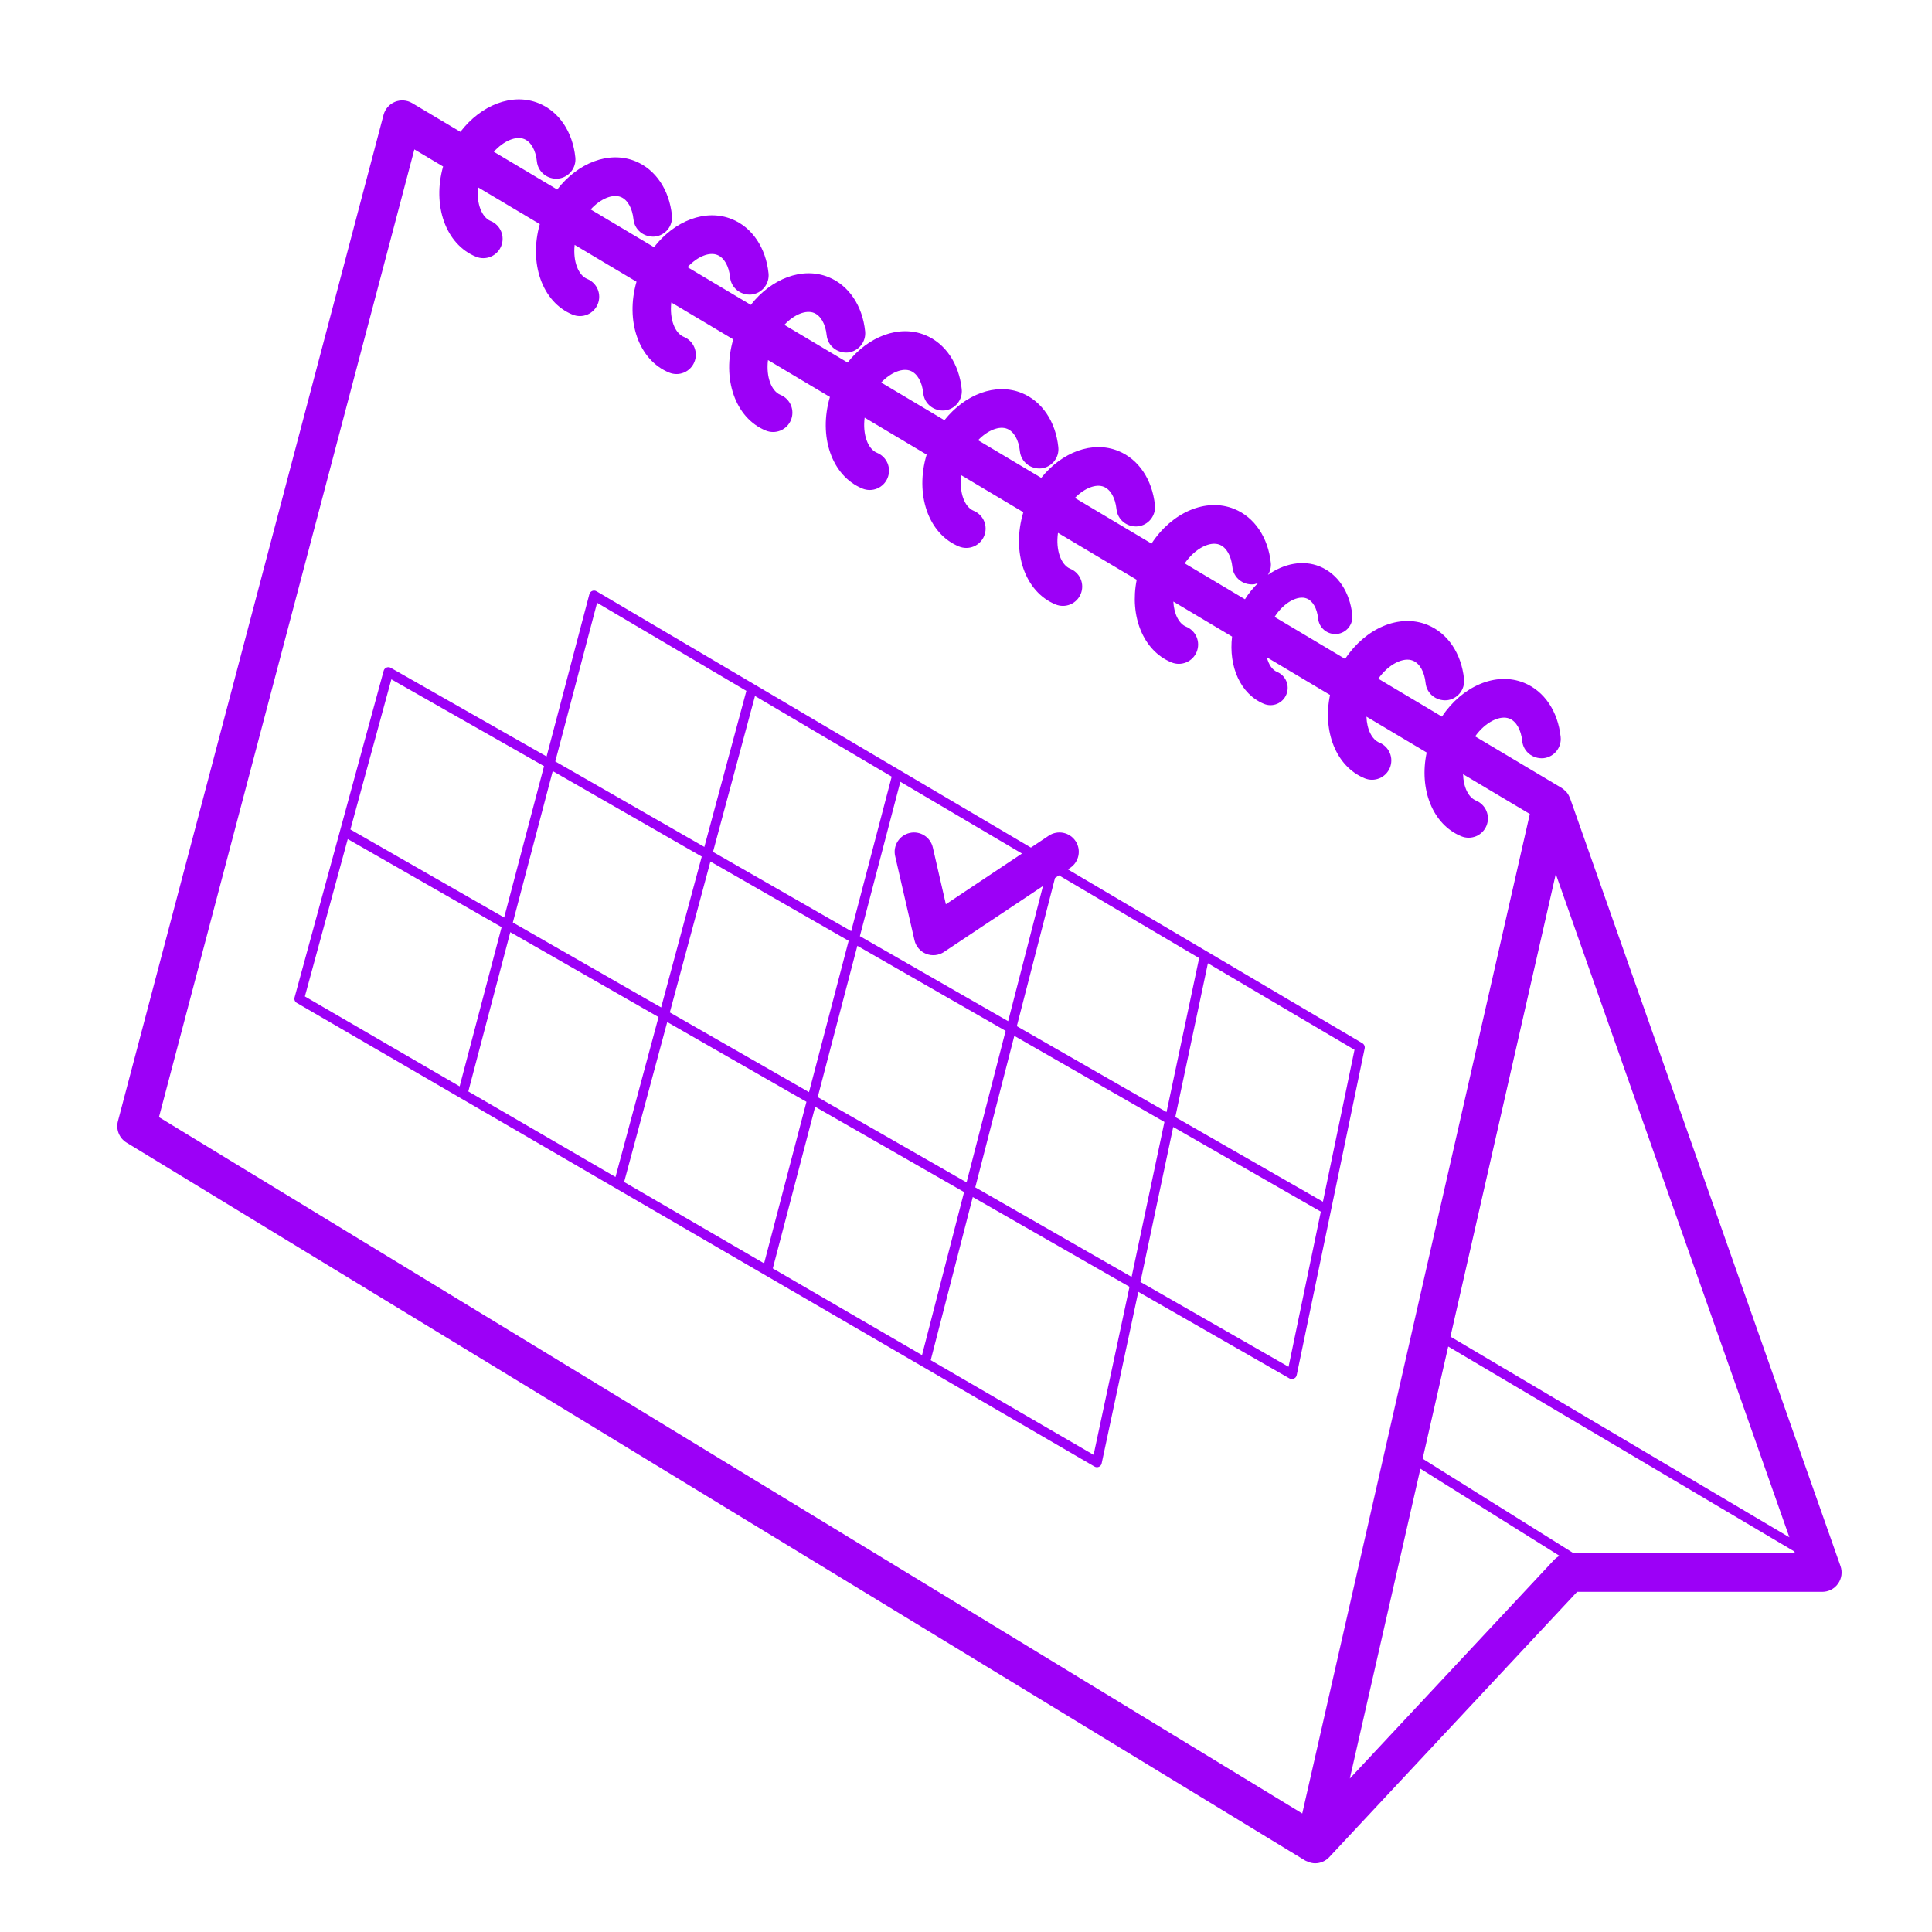
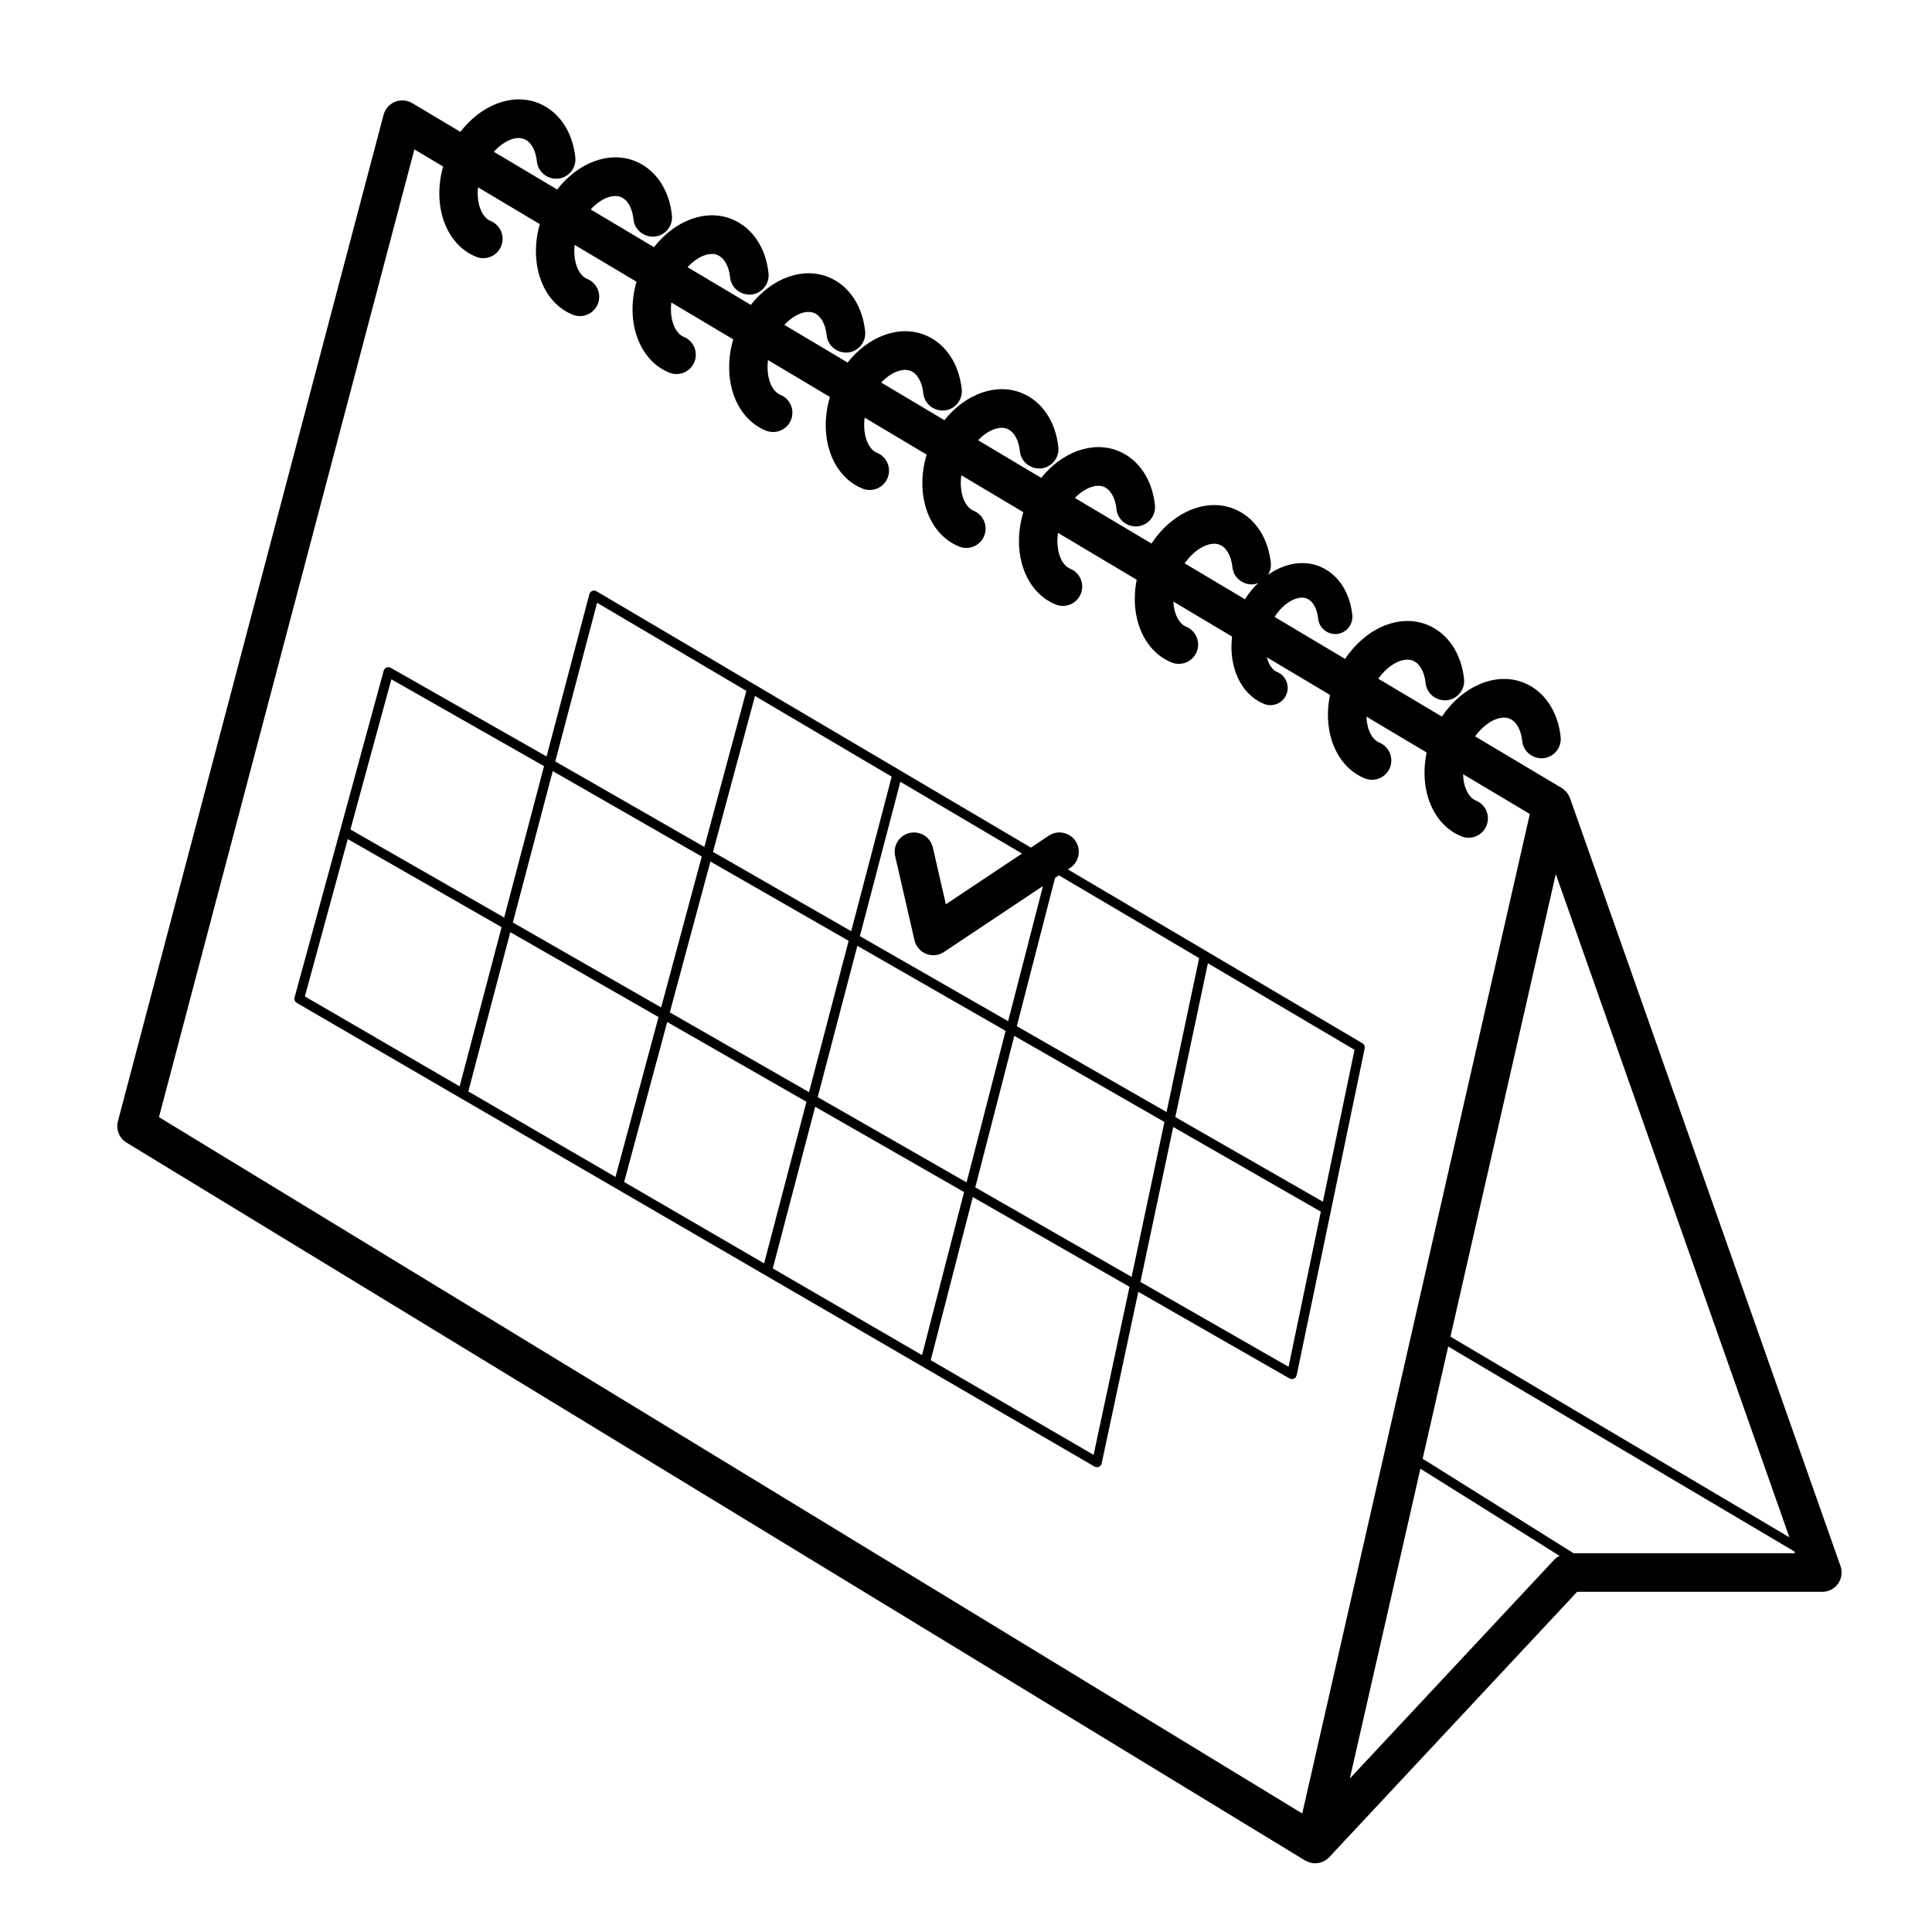
<svg xmlns="http://www.w3.org/2000/svg" height="100" width="100" viewBox="0 0 100 100">
-   <g fill="#9c00f7">
+   <g fill="#000001">
    <path d="M55.272 45l.121-.08a1 1 0 0 0-1.11-1.664l-.923.616-22.486-13.269a.25.25 0 0 0-.369.152l-2.214 8.4-8.067-4.589a.243.243 0 0 0-.22-.013.249.249 0 0 0-.145.165l-4.612 16.91c-.03.11.017.225.115.282l41.29 23.999a.252.252 0 0 0 .227.013.248.248 0 0 0 .143-.177l1.896-8.88 7.828 4.484a.242.242 0 0 0 .121.033h.004c.009 0 .017-.006.026-.007.026-.003.052-.003.076-.015.003-.001.002-.005.005-.006a.241.241 0 0 0 .11-.098c.007-.014 0-.03.005-.045.004-.012.02-.015.023-.028l3.52-16.92a.249.249 0 0 0-.118-.265L55.272 45zm-.664.443l.203-.135 7.257 4.283-1.688 7.968-7.75-4.445 1.978-7.67zm-1.71-1.263l-3.94 2.625-.675-2.94a1 1 0 0 0-1.95.447l1 4.352a.998.998 0 0 0 1.53.608l5.122-3.413-1.804 6.997-7.674-4.401 2.095-7.99 6.296 3.715zm-8.522 4.775l7.675 4.402L50.03 61.2l-7.706-4.413 2.052-7.83zm-2.502 7.573l-7.205-4.126 2.102-7.809 7.155 4.104-2.052 7.831zm4.28-16.328l-2.096 7.997-7.153-4.103 2.173-8.07 7.075 4.176zm-15.25-9l7.728 4.56-2.175 8.077-7.716-4.425 2.164-8.211zm-2.294 8.712l7.713 4.424-2.103 7.809-7.675-4.396 2.065-7.837zm-8.354-4.751l7.903 4.495-2.064 7.835-7.958-4.558 2.12-7.772zM15.78 51.575L18 43.43l7.963 4.56-2.172 8.24-8.011-4.656zm8.46 4.917l2.173-8.243 7.673 4.394-2.228 8.277-7.618-4.428zm8.065 4.688l2.23-8.28 7.207 4.129-2.192 8.362-7.245-4.211zM40 65.652l2.193-8.366 7.708 4.415-2.177 8.44L40 65.653zm16.605 9.651l-8.431-4.9 2.177-8.444 8.112 4.646-1.858 8.698zm1.967-9.211l-8.092-4.635 2.021-7.841 7.77 4.456-1.699 8.02zm8.124 4.653l-7.668-4.392 1.698-8.02 7.64 4.382-1.67 8.03zm1.778-8.544l-7.64-4.381 1.687-7.962 7.589 4.479-1.636 7.864z" />
    <path d="M95.264 81.061l-14-39.749c-.003-.01-.011-.016-.015-.025a.993.993 0 0 0-.184-.308c-.013-.014-.03-.023-.044-.036a.984.984 0 0 0-.189-.158l-4.48-2.67c.542-.757 1.3-1.114 1.78-.919.351.144.597.576.657 1.158.057.547.54.935 1.098.891.55-.057.949-.549.892-1.099-.139-1.327-.845-2.374-1.889-2.801-1.464-.599-3.207.176-4.257 1.746l-3.292-1.961c.543-.768 1.31-1.13 1.791-.934.351.144.597.576.657 1.158.057.547.542.934 1.098.891.55-.057.949-.549.892-1.099-.139-1.327-.845-2.374-1.889-2.801-1.469-.6-3.22.18-4.267 1.761l-3.65-2.175c.486-.766 1.22-1.134 1.67-.95.312.128.53.516.583 1.036.05.491.483.842.977.798a.895.895 0 0 0 .792-.983c-.123-1.189-.75-2.126-1.679-2.509-.87-.358-1.852-.155-2.688.431a.98.98 0 0 0 .151-.608c-.139-1.327-.845-2.374-1.889-2.801-1.477-.605-3.243.19-4.288 1.79l-3.966-2.362c.502-.516 1.097-.739 1.496-.577.351.144.597.576.657 1.158.057.548.54.938 1.098.891.55-.057.949-.549.892-1.099-.139-1.327-.845-2.374-1.889-2.801-1.347-.552-2.933.063-3.996 1.39l-3.27-1.949c.505-.525 1.107-.754 1.508-.59.351.144.597.576.657 1.158.056.547.542.937 1.098.891.55-.057.949-.549.892-1.099-.139-1.327-.845-2.374-1.889-2.801-1.352-.553-2.944.069-4.007 1.404L45.61 19.8c.507-.533 1.115-.767 1.522-.603.351.144.597.576.657 1.158.056.547.543.936 1.098.891.55-.057.949-.549.892-1.099-.139-1.327-.845-2.374-1.889-2.801-1.358-.556-2.955.073-4.018 1.419l-3.274-1.95c.51-.545 1.125-.784 1.534-.618.351.144.597.576.657 1.158.056.547.544.935 1.098.891.55-.057.949-.549.892-1.099-.139-1.327-.845-2.374-1.889-2.801-1.363-.557-2.966.078-4.028 1.434l-3.276-1.952c.513-.554 1.134-.8 1.546-.63.351.143.597.575.657 1.157.056.547.544.934 1.098.891.55-.057.949-.549.892-1.099-.139-1.327-.845-2.374-1.889-2.801-1.367-.559-2.977.083-4.039 1.448l-3.278-1.953c.514-.563 1.141-.813 1.56-.644.35.144.596.576.656 1.158.056.547.545.933 1.098.891.55-.057.949-.549.892-1.099-.139-1.327-.845-2.374-1.889-2.801-1.371-.561-2.987.088-4.05 1.463l-3.28-1.954c.518-.573 1.152-.83 1.572-.658.351.144.597.576.657 1.158.056.548.546.939 1.098.891.55-.057.949-.549.892-1.099-.139-1.327-.845-2.374-1.889-2.801-1.376-.563-2.998.093-4.06 1.478l-2.498-1.488a1.003 1.003 0 0 0-1.478.604L6.104 58.032a1 1 0 0 0 .446 1.11l61 37.156c.035.022.074.032.111.048.03.014.057.028.087.038.105.036.213.06.323.06a1.003 1.003 0 0 0 .73-.317l12.83-13.734h12.69a1 1 0 0 0 .943-1.332zm-2.645-1.49L75.075 69.185l5.452-23.945 12.092 34.331zM63.132 28.196c.351.144.597.576.657 1.158.056.548.543.939 1.098.891.088-.009.163-.046.242-.075a4.422 4.422 0 0 0-.69.847L61.32 29.16c.545-.788 1.322-1.163 1.812-.964zm4.272 65.67L8.228 57.822l13.22-50.089 1.487.885c-.566 2.008.123 4.022 1.701 4.67a.998.998 0 0 0 1.304-.546.998.998 0 0 0-.546-1.304c-.453-.187-.74-.893-.651-1.742L27.94 11.6c-.574 2.014.114 4.038 1.696 4.686a.998.998 0 0 0 1.304-.546.998.998 0 0 0-.546-1.303c-.457-.188-.745-.904-.65-1.762l3.202 1.907c-.584 2.02.103 4.054 1.69 4.704a.998.998 0 0 0 1.304-.546.998.998 0 0 0-.546-1.303c-.46-.19-.748-.914-.647-1.781l3.205 1.909c-.593 2.025.093 4.069 1.684 4.721a.998.998 0 0 0 1.304-.546.998.998 0 0 0-.546-1.303c-.463-.19-.751-.925-.643-1.8l3.206 1.91c-.602 2.031.083 4.085 1.68 4.74a.998.998 0 0 0 1.304-.546.998.998 0 0 0-.547-1.304c-.467-.192-.754-.936-.64-1.82l3.209 1.913c-.612 2.036.072 4.1 1.673 4.756a.998.998 0 0 0 1.304-.546.998.998 0 0 0-.546-1.303c-.47-.194-.757-.946-.636-1.838l3.21 1.913c-.62 2.042.063 4.116 1.668 4.774a.998.998 0 0 0 1.304-.546.998.998 0 0 0-.546-1.303c-.473-.195-.76-.957-.633-1.857l4.075 2.428c-.375 1.872.325 3.674 1.8 4.278a.998.998 0 0 0 1.304-.546.998.998 0 0 0-.546-1.303c-.371-.153-.629-.656-.662-1.3l3.04 1.812c-.187 1.548.432 2.98 1.652 3.484a.887.887 0 0 0 1.159-.489.895.895 0 0 0-.485-1.167c-.247-.102-.433-.383-.527-.756l3.271 1.949c-.393 1.886.309 3.707 1.794 4.316a.998.998 0 0 0 1.304-.546.998.998 0 0 0-.546-1.303c-.38-.157-.644-.679-.667-1.344l3.118 1.857c-.402 1.894.3 3.725 1.791 4.336a.998.998 0 0 0 1.304-.546.998.998 0 0 0-.546-1.303c-.384-.158-.648-.69-.666-1.365l3.456 2.06-11.78 51.735zm13.061-13.155L69.867 92.056 73.52 76.02l7.202 4.51a.982.982 0 0 0-.256.182zm.98-.318l-7.809-4.89 1.323-5.807 17.918 10.608.032.09H81.445z" />
  </g>
</svg>
